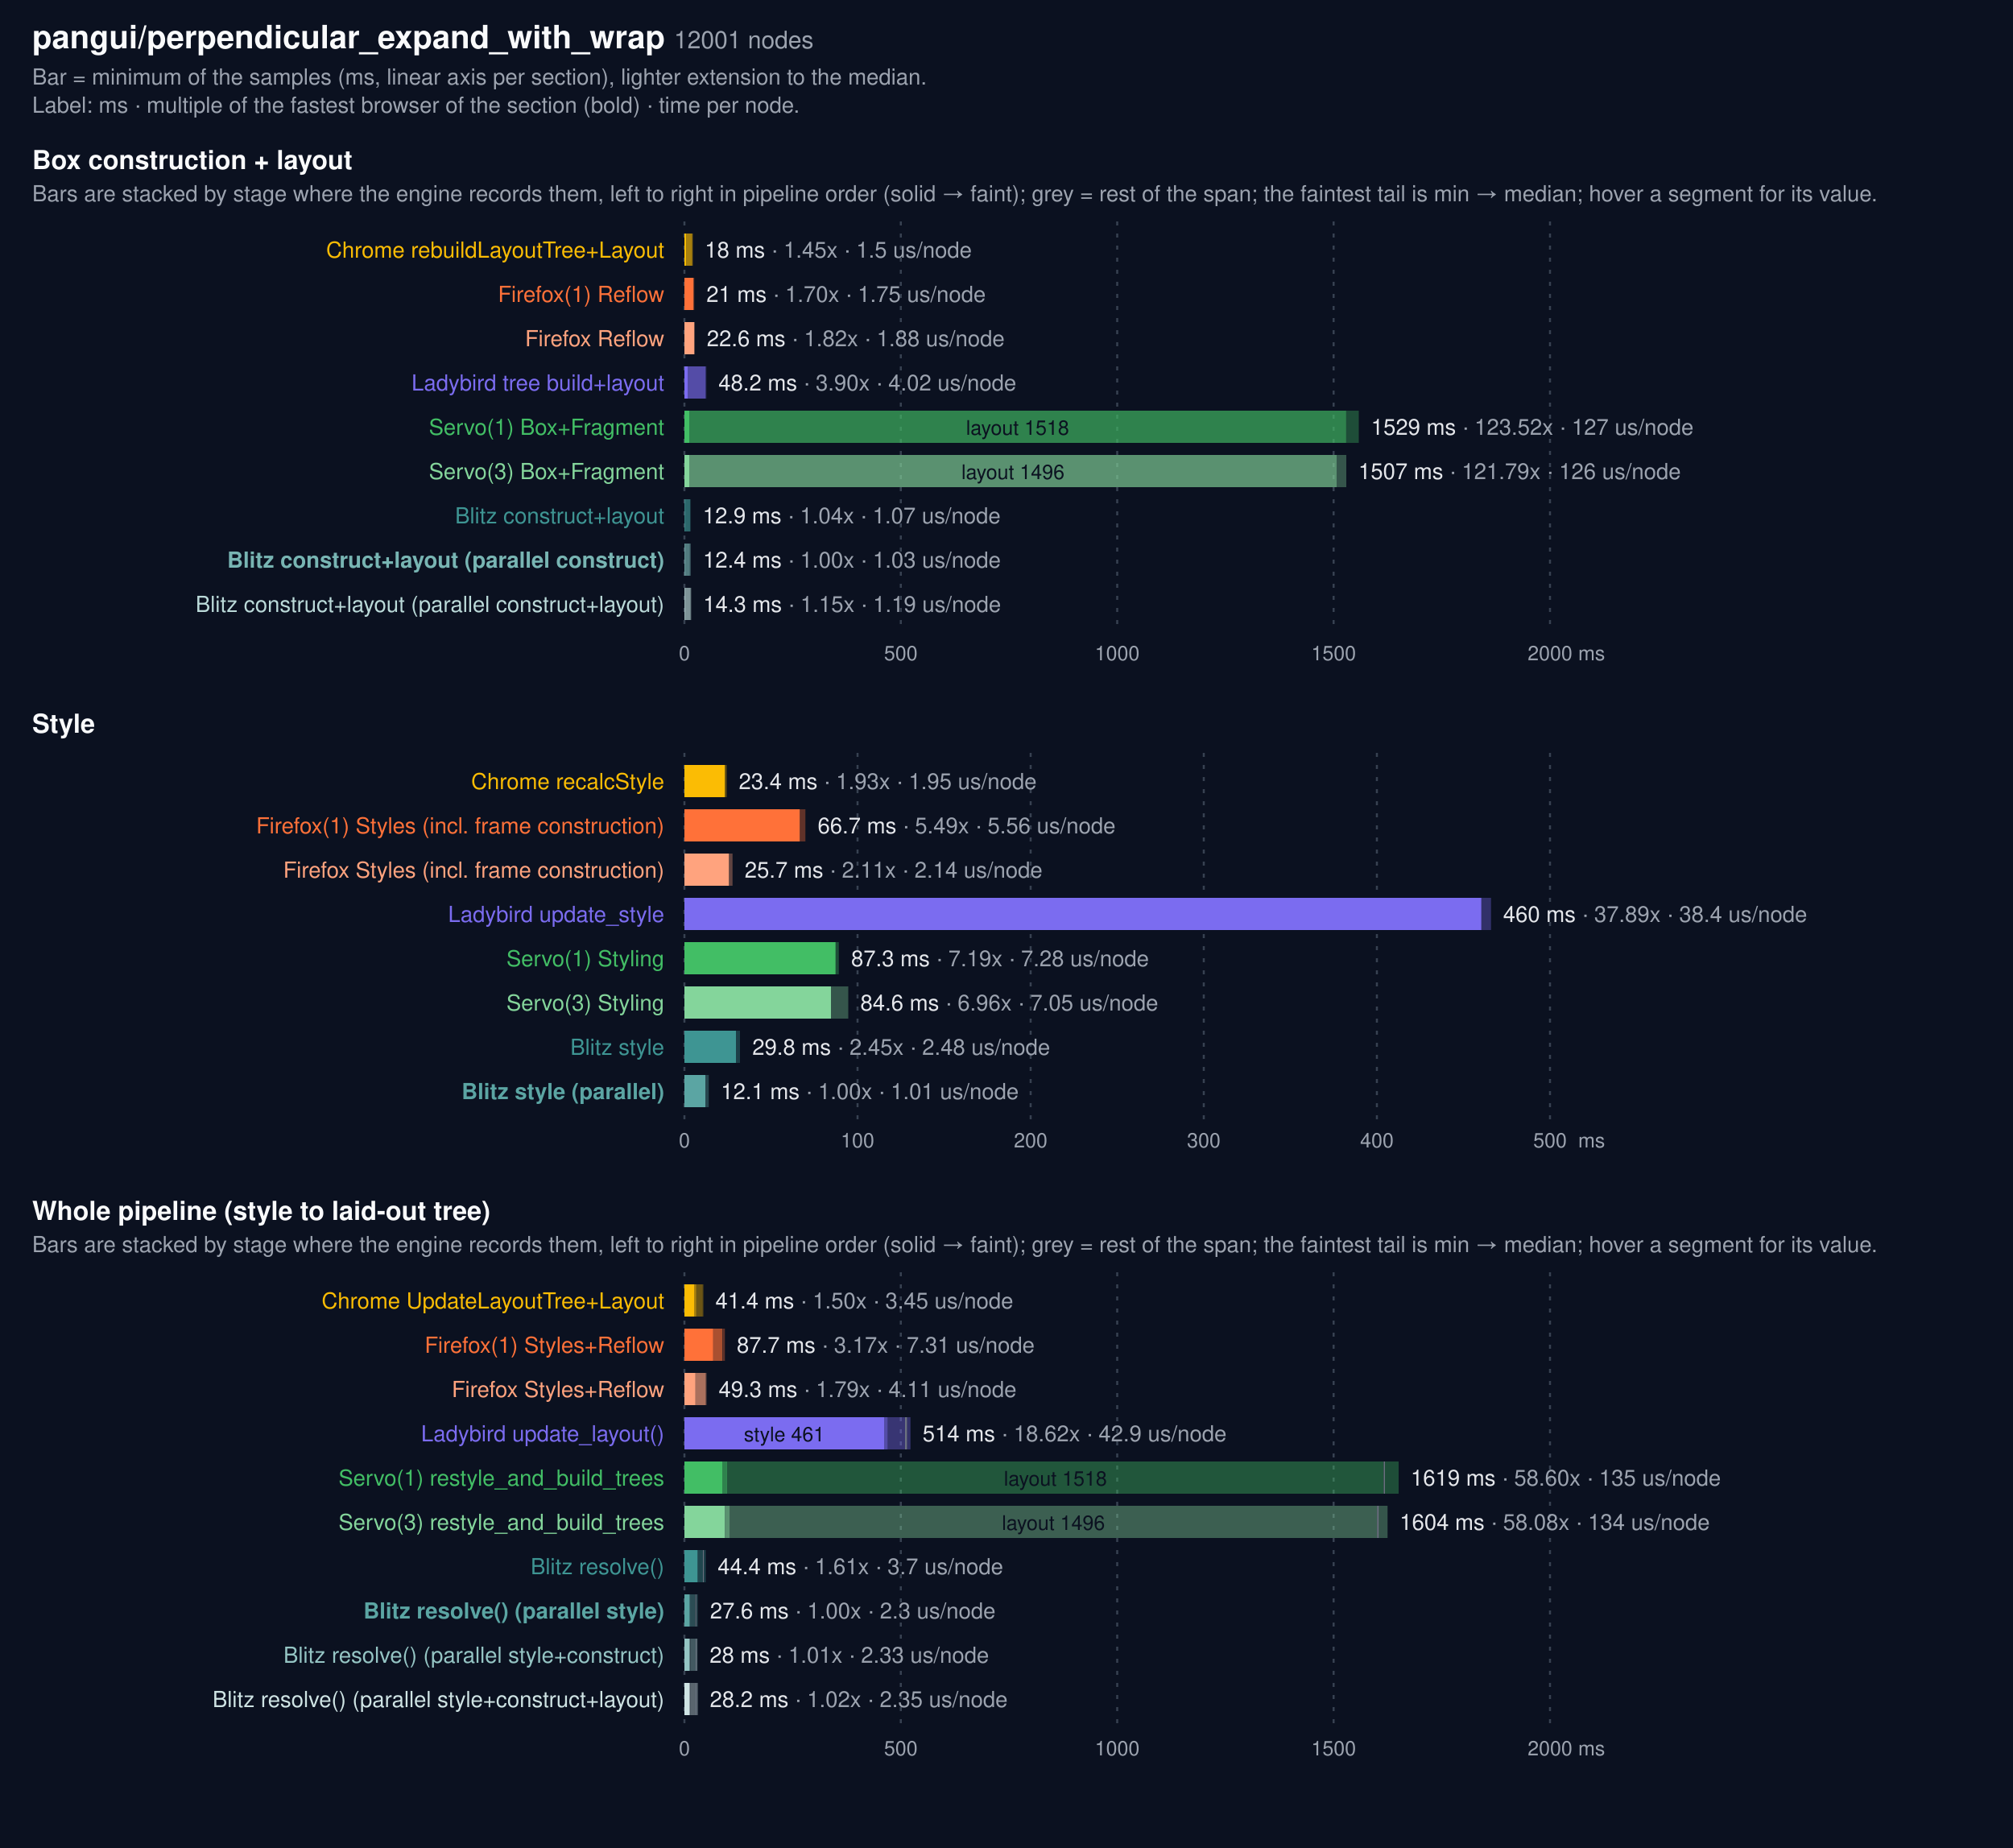
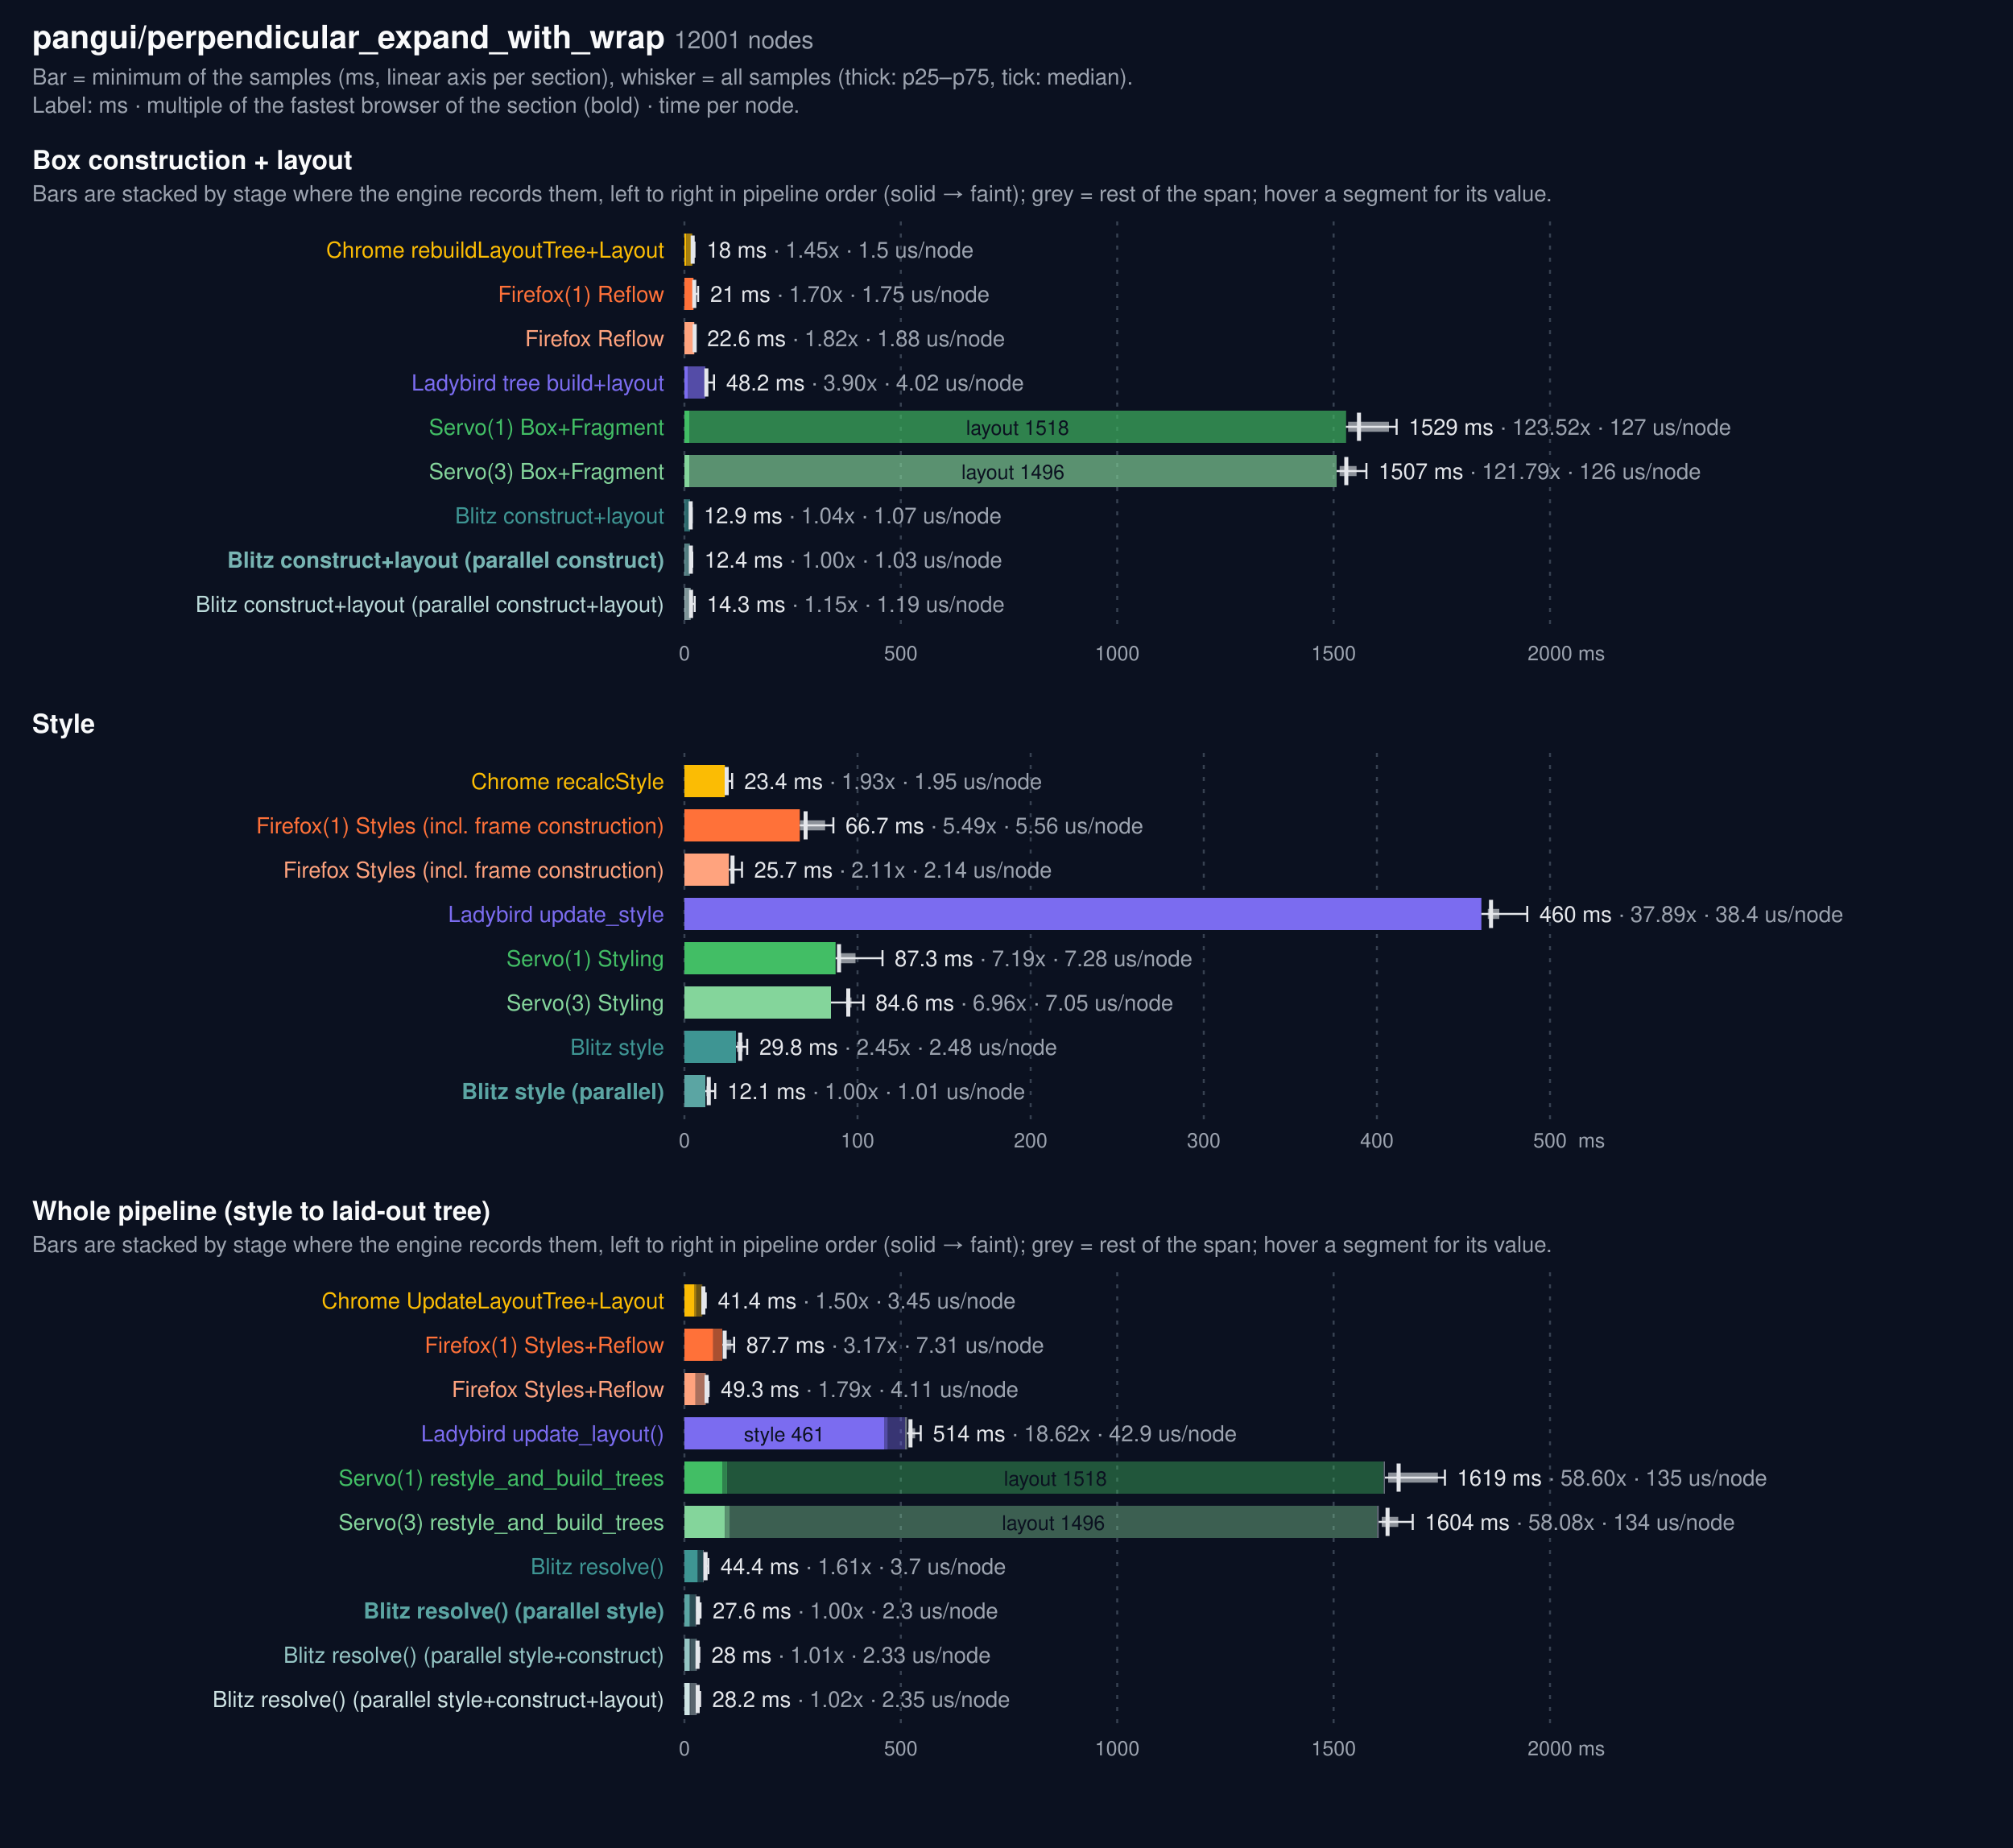
<svg xmlns="http://www.w3.org/2000/svg" width="1000" height="918" viewBox="0 0 1000 918" font-family="system-ui, -apple-system, Segoe UI, Helvetica, Arial, sans-serif">
  <rect width="1000" height="918" fill="#0b1120" />
  <text x="16" y="24" fill="#f9fafb" font-size="16" font-weight="600">pangui/perpendicular_expand_with_wrap <tspan fill="#9ca3af" font-size="12" font-weight="400">12001 nodes</tspan>
  </text>
-   <text x="16" y="42" fill="#9ca3af" font-size="11">Bar = minimum of the samples (ms, linear axis per section), lighter extension to the median.</text>
+   <text x="16" y="42" fill="#9ca3af" font-size="11">Bar = minimum of the samples (ms, linear axis per section), whisker = all samples (thick: p25–p75, tick: median).</text>
  <text x="16" y="56" fill="#9ca3af" font-size="11">Label: ms · multiple of the fastest browser of the section (bold) · time per node.</text>
  <text x="16" y="84" fill="#f9fafb" font-size="13" font-weight="600">Box construction + layout</text>
-   <text x="16" y="100" fill="#9ca3af" font-size="11">Bars are stacked by stage where the engine records them, left to right in pipeline order (solid → faint); grey = rest of the span; the faintest tail is min → median; hover a segment for its value.</text>
+   <text x="16" y="100" fill="#9ca3af" font-size="11">Bars are stacked by stage where the engine records them, left to right in pipeline order (solid → faint); grey = rest of the span; hover a segment for its value.</text>
  <line x1="340.0" x2="340.0" y1="110" y2="314" stroke="#374151" stroke-dasharray="2 4" />
  <text x="340.0" y="328" fill="#9ca3af" font-size="10" text-anchor="middle">0</text>
  <line x1="447.5" x2="447.5" y1="110" y2="314" stroke="#374151" stroke-dasharray="2 4" />
  <text x="447.5" y="328" fill="#9ca3af" font-size="10" text-anchor="middle">500</text>
  <line x1="555.0" x2="555.0" y1="110" y2="314" stroke="#374151" stroke-dasharray="2 4" />
  <text x="555.0" y="328" fill="#9ca3af" font-size="10" text-anchor="middle">1000</text>
  <line x1="662.5" x2="662.5" y1="110" y2="314" stroke="#374151" stroke-dasharray="2 4" />
  <text x="662.5" y="328" fill="#9ca3af" font-size="10" text-anchor="middle">1500</text>
  <line x1="770.0" x2="770.0" y1="110" y2="314" stroke="#374151" stroke-dasharray="2 4" />
  <text x="770.0" y="328" fill="#9ca3af" font-size="10" text-anchor="middle">2000</text>
  <text x="784" y="328" fill="#9ca3af" font-size="10">ms</text>
  <text x="330" y="128" fill="#FBBC04" font-size="11" text-anchor="end">Chrome rebuildLayoutTree+Layout</text>
  <rect x="340.0" y="116" width="0.9" height="16" fill="#FBBC04" opacity="1.0" />
  <rect x="340.9" y="116" width="3.0" height="16" fill="#FBBC04" opacity="0.65" />
-   <rect x="343.9" y="116" width="0.3" height="16" fill="#FBBC04" opacity="0.35" />
-   <text x="350.1" y="128" fill="#e5e7eb" font-size="11">18 ms <tspan fill="#9ca3af">· 1.45x · 1.5 us/node</tspan>
+   <g stroke="#e5e7eb" fill="none">
+     <line x1="343.9" y1="124.0" x2="345.0" y2="124.0" stroke-width="1" />
+     <line x1="344.1" y1="124.0" x2="344.2" y2="124.0" stroke-width="5" opacity="0.6" />
+     <line x1="344.1" y1="117" x2="344.1" y2="131" stroke-width="2" />
+     <line x1="345.0" y1="120" x2="345.0" y2="128" stroke-width="1" />
+   </g>
+   <text x="351.0" y="128" fill="#e5e7eb" font-size="11">18 ms <tspan fill="#9ca3af">· 1.45x · 1.5 us/node</tspan>
  </text>
  <text x="330" y="150" fill="#FF7139" font-size="11" text-anchor="end">Firefox(1) Reflow</text>
  <rect x="340" y="138" width="4.5" height="16" fill="#FF7139" />
-   <rect x="344.5" y="138" width="0.4" height="16" fill="#FF7139" opacity="0.35" />
-   <text x="350.9" y="150" fill="#e5e7eb" font-size="11">21 ms <tspan fill="#9ca3af">· 1.70x · 1.75 us/node</tspan>
+   <g stroke="#e5e7eb" fill="none">
+     <line x1="344.5" y1="146.0" x2="346.8" y2="146.0" stroke-width="1" />
+     <line x1="344.9" y1="146.0" x2="345.6" y2="146.0" stroke-width="5" opacity="0.6" />
+     <line x1="344.9" y1="139" x2="344.9" y2="153" stroke-width="2" />
+     <line x1="346.8" y1="142" x2="346.8" y2="150" stroke-width="1" />
+   </g>
+   <text x="352.8" y="150" fill="#e5e7eb" font-size="11">21 ms <tspan fill="#9ca3af">· 1.70x · 1.75 us/node</tspan>
  </text>
  <text x="330" y="172" fill="#ffa37e" font-size="11" text-anchor="end">Firefox Reflow</text>
  <rect x="340" y="160" width="4.9" height="16" fill="#ffa37e" />
-   <rect x="344.9" y="160" width="0.2" height="16" fill="#ffa37e" opacity="0.35" />
-   <text x="351.1" y="172" fill="#e5e7eb" font-size="11">22.6 ms <tspan fill="#9ca3af">· 1.82x · 1.88 us/node</tspan>
+   <g stroke="#e5e7eb" fill="none">
+     <line x1="344.9" y1="168.0" x2="345.3" y2="168.0" stroke-width="1" />
+     <line x1="345.0" y1="168.0" x2="345.1" y2="168.0" stroke-width="5" opacity="0.6" />
+     <line x1="345.1" y1="161" x2="345.1" y2="175" stroke-width="2" />
+     <line x1="345.3" y1="164" x2="345.3" y2="172" stroke-width="1" />
+   </g>
+   <text x="351.3" y="172" fill="#e5e7eb" font-size="11">22.6 ms <tspan fill="#9ca3af">· 1.82x · 1.88 us/node</tspan>
  </text>
  <text x="330" y="194" fill="#7B6CF0" font-size="11" text-anchor="end">Ladybird tree build+layout</text>
  <rect x="340.0" y="182" width="1.8" height="16" fill="#7B6CF0" opacity="1.0" />
  <rect x="341.8" y="182" width="8.6" height="16" fill="#7B6CF0" opacity="0.65" />
-   <rect x="350.4" y="182" width="0.5" height="16" fill="#7B6CF0" opacity="0.35" />
-   <text x="356.9" y="194" fill="#e5e7eb" font-size="11">48.2 ms <tspan fill="#9ca3af">· 3.90x · 4.02 us/node</tspan>
+   <g stroke="#e5e7eb" fill="none">
+     <line x1="350.4" y1="190.0" x2="354.7" y2="190.0" stroke-width="1" />
+     <line x1="350.7" y1="190.0" x2="351.5" y2="190.0" stroke-width="5" opacity="0.6" />
+     <line x1="350.9" y1="183" x2="350.9" y2="197" stroke-width="2" />
+     <line x1="354.7" y1="186" x2="354.7" y2="194" stroke-width="1" />
+   </g>
+   <text x="360.7" y="194" fill="#e5e7eb" font-size="11">48.2 ms <tspan fill="#9ca3af">· 3.90x · 4.02 us/node</tspan>
  </text>
  <text x="330" y="216" fill="#42BE65" font-size="11" text-anchor="end">Servo(1) Box+Fragment</text>
  <rect x="340.0" y="204" width="2.4" height="16" fill="#42BE65" opacity="1.0" />
  <rect x="342.4" y="204" width="326.3" height="16" fill="#42BE65" opacity="0.65" />
  <text x="505.5" y="216" fill="#0b1120" font-size="10" text-anchor="middle">layout 1518</text>
-   <rect x="668.6" y="204" width="6.4" height="16" fill="#42BE65" opacity="0.35" />
-   <text x="681.1" y="216" fill="#e5e7eb" font-size="11">1529 ms <tspan fill="#9ca3af">· 123.52x · 127 us/node</tspan>
+   <g stroke="#e5e7eb" fill="none">
+     <line x1="668.6" y1="212.0" x2="693.8" y2="212.0" stroke-width="1" />
+     <line x1="669.7" y1="212.0" x2="690.0" y2="212.0" stroke-width="5" opacity="0.6" />
+     <line x1="675.1" y1="205" x2="675.1" y2="219" stroke-width="2" />
+     <line x1="693.8" y1="208" x2="693.8" y2="216" stroke-width="1" />
+   </g>
+   <text x="699.8" y="216" fill="#e5e7eb" font-size="11">1529 ms <tspan fill="#9ca3af">· 123.52x · 127 us/node</tspan>
  </text>
  <text x="330" y="238" fill="#84d59b" font-size="11" text-anchor="end">Servo(3) Box+Fragment</text>
  <rect x="340.0" y="226" width="2.4" height="16" fill="#84d59b" opacity="1.0" />
  <rect x="342.4" y="226" width="321.6" height="16" fill="#84d59b" opacity="0.65" />
  <text x="503.2" y="238" fill="#0b1120" font-size="10" text-anchor="middle">layout 1496</text>
-   <rect x="664.0" y="226" width="4.8" height="16" fill="#84d59b" opacity="0.35" />
-   <text x="674.8" y="238" fill="#e5e7eb" font-size="11">1507 ms <tspan fill="#9ca3af">· 121.79x · 126 us/node</tspan>
+   <g stroke="#e5e7eb" fill="none">
+     <line x1="664.0" y1="234.0" x2="678.8" y2="234.0" stroke-width="1" />
+     <line x1="665.5" y1="234.0" x2="673.9" y2="234.0" stroke-width="5" opacity="0.6" />
+     <line x1="668.8" y1="227" x2="668.8" y2="241" stroke-width="2" />
+     <line x1="678.8" y1="230" x2="678.8" y2="238" stroke-width="1" />
+   </g>
+   <text x="684.8" y="238" fill="#e5e7eb" font-size="11">1507 ms <tspan fill="#9ca3af">· 121.79x · 126 us/node</tspan>
  </text>
  <text x="330" y="260" fill="#3E9593" font-size="11" text-anchor="end">Blitz construct+layout</text>
  <rect x="340.0" y="248" width="0.3" height="16" fill="#3E9593" opacity="1.0" />
  <rect x="340.3" y="248" width="2.5" height="16" fill="#3E9593" opacity="0.65" />
-   <rect x="342.8" y="248" width="0.3" height="16" fill="#3E9593" opacity="0.35" />
-   <text x="349.1" y="260" fill="#e5e7eb" font-size="11">12.9 ms <tspan fill="#9ca3af">· 1.04x · 1.07 us/node</tspan>
+   <g stroke="#e5e7eb" fill="none">
+     <line x1="342.8" y1="256.0" x2="343.6" y2="256.0" stroke-width="1" />
+     <line x1="343.0" y1="256.0" x2="343.3" y2="256.0" stroke-width="5" opacity="0.6" />
+     <line x1="343.1" y1="249" x2="343.1" y2="263" stroke-width="2" />
+     <line x1="343.6" y1="252" x2="343.6" y2="260" stroke-width="1" />
+   </g>
+   <text x="349.6" y="260" fill="#e5e7eb" font-size="11">12.9 ms <tspan fill="#9ca3af">· 1.04x · 1.07 us/node</tspan>
  </text>
  <text x="330" y="282" fill="#78b5b3" font-size="11" text-anchor="end" font-weight="700">Blitz construct+layout (parallel construct)</text>
  <rect x="340.0" y="270" width="0.3" height="16" fill="#78b5b3" opacity="1.0" />
  <rect x="340.3" y="270" width="2.4" height="16" fill="#78b5b3" opacity="0.65" />
-   <rect x="342.7" y="270" width="0.5" height="16" fill="#78b5b3" opacity="0.35" />
-   <text x="349.2" y="282" fill="#e5e7eb" font-size="11">12.4 ms <tspan fill="#9ca3af">· 1.00x · 1.03 us/node</tspan>
+   <g stroke="#e5e7eb" fill="none">
+     <line x1="342.7" y1="278.0" x2="343.9" y2="278.0" stroke-width="1" />
+     <line x1="342.8" y1="278.0" x2="343.7" y2="278.0" stroke-width="5" opacity="0.6" />
+     <line x1="343.2" y1="271" x2="343.2" y2="285" stroke-width="2" />
+     <line x1="343.9" y1="274" x2="343.9" y2="282" stroke-width="1" />
+   </g>
+   <text x="349.9" y="282" fill="#e5e7eb" font-size="11">12.4 ms <tspan fill="#9ca3af">· 1.00x · 1.03 us/node</tspan>
  </text>
  <text x="330" y="304" fill="#bbdad9" font-size="11" text-anchor="end">Blitz construct+layout (parallel construct+layout)</text>
  <rect x="340.0" y="292" width="0.3" height="16" fill="#bbdad9" opacity="1.0" />
  <rect x="340.3" y="292" width="2.8" height="16" fill="#bbdad9" opacity="0.65" />
-   <rect x="343.1" y="292" width="0.3" height="16" fill="#bbdad9" opacity="0.35" />
-   <text x="349.3" y="304" fill="#e5e7eb" font-size="11">14.3 ms <tspan fill="#9ca3af">· 1.15x · 1.19 us/node</tspan>
+   <g stroke="#e5e7eb" fill="none">
+     <line x1="343.1" y1="300.0" x2="345.1" y2="300.0" stroke-width="1" />
+     <line x1="343.2" y1="300.0" x2="344.1" y2="300.0" stroke-width="5" opacity="0.6" />
+     <line x1="343.3" y1="293" x2="343.3" y2="307" stroke-width="2" />
+     <line x1="345.1" y1="296" x2="345.1" y2="304" stroke-width="1" />
+   </g>
+   <text x="351.1" y="304" fill="#e5e7eb" font-size="11">14.3 ms <tspan fill="#9ca3af">· 1.15x · 1.19 us/node</tspan>
  </text>
  <text x="16" y="364" fill="#f9fafb" font-size="13" font-weight="600">Style</text>
  <line x1="340.0" x2="340.0" y1="374" y2="556" stroke="#374151" stroke-dasharray="2 4" />
  <text x="340.0" y="570" fill="#9ca3af" font-size="10" text-anchor="middle">0</text>
  <line x1="426.0" x2="426.0" y1="374" y2="556" stroke="#374151" stroke-dasharray="2 4" />
  <text x="426.0" y="570" fill="#9ca3af" font-size="10" text-anchor="middle">100</text>
  <line x1="512.0" x2="512.0" y1="374" y2="556" stroke="#374151" stroke-dasharray="2 4" />
  <text x="512.0" y="570" fill="#9ca3af" font-size="10" text-anchor="middle">200</text>
  <line x1="598.0" x2="598.0" y1="374" y2="556" stroke="#374151" stroke-dasharray="2 4" />
  <text x="598.0" y="570" fill="#9ca3af" font-size="10" text-anchor="middle">300</text>
  <line x1="684.0" x2="684.0" y1="374" y2="556" stroke="#374151" stroke-dasharray="2 4" />
  <text x="684.0" y="570" fill="#9ca3af" font-size="10" text-anchor="middle">400</text>
  <line x1="770.0" x2="770.0" y1="374" y2="556" stroke="#374151" stroke-dasharray="2 4" />
  <text x="770.0" y="570" fill="#9ca3af" font-size="10" text-anchor="middle">500</text>
  <text x="784" y="570" fill="#9ca3af" font-size="10">ms</text>
  <text x="330" y="392" fill="#FBBC04" font-size="11" text-anchor="end">Chrome recalcStyle</text>
  <rect x="340" y="380" width="20.1" height="16" fill="#FBBC04" />
-   <rect x="360.1" y="380" width="0.9" height="16" fill="#FBBC04" opacity="0.35" />
-   <text x="367.0" y="392" fill="#e5e7eb" font-size="11">23.4 ms <tspan fill="#9ca3af">· 1.93x · 1.95 us/node</tspan>
+   <g stroke="#e5e7eb" fill="none">
+     <line x1="360.1" y1="388.0" x2="363.7" y2="388.0" stroke-width="1" />
+     <line x1="360.6" y1="388.0" x2="361.9" y2="388.0" stroke-width="5" opacity="0.6" />
+     <line x1="361.0" y1="381" x2="361.0" y2="395" stroke-width="2" />
+     <line x1="363.7" y1="384" x2="363.7" y2="392" stroke-width="1" />
+   </g>
+   <text x="369.7" y="392" fill="#e5e7eb" font-size="11">23.4 ms <tspan fill="#9ca3af">· 1.93x · 1.95 us/node</tspan>
  </text>
  <text x="330" y="414" fill="#FF7139" font-size="11" text-anchor="end">Firefox(1) Styles (incl. frame construction)</text>
  <rect x="340" y="402" width="57.3" height="16" fill="#FF7139" />
-   <rect x="397.3" y="402" width="2.8" height="16" fill="#FF7139" opacity="0.35" />
-   <text x="406.2" y="414" fill="#e5e7eb" font-size="11">66.7 ms <tspan fill="#9ca3af">· 5.49x · 5.56 us/node</tspan>
+   <g stroke="#e5e7eb" fill="none">
+     <line x1="397.3" y1="410.0" x2="414.0" y2="410.0" stroke-width="1" />
+     <line x1="397.4" y1="410.0" x2="409.9" y2="410.0" stroke-width="5" opacity="0.6" />
+     <line x1="400.2" y1="403" x2="400.2" y2="417" stroke-width="2" />
+     <line x1="414.0" y1="406" x2="414.0" y2="414" stroke-width="1" />
+   </g>
+   <text x="420.0" y="414" fill="#e5e7eb" font-size="11">66.7 ms <tspan fill="#9ca3af">· 5.49x · 5.56 us/node</tspan>
  </text>
  <text x="330" y="436" fill="#ffa37e" font-size="11" text-anchor="end">Firefox Styles (incl. frame construction)</text>
  <rect x="340" y="424" width="22.1" height="16" fill="#ffa37e" />
-   <rect x="362.1" y="424" width="1.8" height="16" fill="#ffa37e" opacity="0.35" />
-   <text x="369.9" y="436" fill="#e5e7eb" font-size="11">25.7 ms <tspan fill="#9ca3af">· 2.11x · 2.14 us/node</tspan>
+   <g stroke="#e5e7eb" fill="none">
+     <line x1="362.1" y1="432.0" x2="368.6" y2="432.0" stroke-width="1" />
+     <line x1="363.0" y1="432.0" x2="364.3" y2="432.0" stroke-width="5" opacity="0.6" />
+     <line x1="363.9" y1="425" x2="363.9" y2="439" stroke-width="2" />
+     <line x1="368.6" y1="428" x2="368.6" y2="436" stroke-width="1" />
+   </g>
+   <text x="374.6" y="436" fill="#e5e7eb" font-size="11">25.7 ms <tspan fill="#9ca3af">· 2.11x · 2.14 us/node</tspan>
  </text>
  <text x="330" y="458" fill="#7B6CF0" font-size="11" text-anchor="end">Ladybird update_style</text>
  <rect x="340" y="446" width="395.9" height="16" fill="#7B6CF0" />
-   <rect x="735.9" y="446" width="4.8" height="16" fill="#7B6CF0" opacity="0.35" />
-   <text x="746.7" y="458" fill="#e5e7eb" font-size="11">460 ms <tspan fill="#9ca3af">· 37.89x · 38.4 us/node</tspan>
+   <g stroke="#e5e7eb" fill="none">
+     <line x1="735.9" y1="454.0" x2="758.7" y2="454.0" stroke-width="1" />
+     <line x1="739.1" y1="454.0" x2="744.8" y2="454.0" stroke-width="5" opacity="0.6" />
+     <line x1="740.7" y1="447" x2="740.7" y2="461" stroke-width="2" />
+     <line x1="758.7" y1="450" x2="758.7" y2="458" stroke-width="1" />
+   </g>
+   <text x="764.7" y="458" fill="#e5e7eb" font-size="11">460 ms <tspan fill="#9ca3af">· 37.89x · 38.4 us/node</tspan>
  </text>
  <text x="330" y="480" fill="#42BE65" font-size="11" text-anchor="end">Servo(1) Styling</text>
  <rect x="340" y="468" width="75.1" height="16" fill="#42BE65" />
-   <rect x="415.1" y="468" width="1.6" height="16" fill="#42BE65" opacity="0.35" />
-   <text x="422.8" y="480" fill="#e5e7eb" font-size="11">87.3 ms <tspan fill="#9ca3af">· 7.19x · 7.28 us/node</tspan>
+   <g stroke="#e5e7eb" fill="none">
+     <line x1="415.1" y1="476.0" x2="438.4" y2="476.0" stroke-width="1" />
+     <line x1="416.2" y1="476.0" x2="425.0" y2="476.0" stroke-width="5" opacity="0.6" />
+     <line x1="416.8" y1="469" x2="416.8" y2="483" stroke-width="2" />
+     <line x1="438.4" y1="472" x2="438.4" y2="480" stroke-width="1" />
+   </g>
+   <text x="444.4" y="480" fill="#e5e7eb" font-size="11">87.3 ms <tspan fill="#9ca3af">· 7.19x · 7.28 us/node</tspan>
  </text>
  <text x="330" y="502" fill="#84d59b" font-size="11" text-anchor="end">Servo(3) Styling</text>
  <rect x="340" y="490" width="72.8" height="16" fill="#84d59b" />
-   <rect x="412.8" y="490" width="8.6" height="16" fill="#84d59b" opacity="0.35" />
-   <text x="427.4" y="502" fill="#e5e7eb" font-size="11">84.6 ms <tspan fill="#9ca3af">· 6.96x · 7.05 us/node</tspan>
+   <g stroke="#e5e7eb" fill="none">
+     <line x1="412.8" y1="498.0" x2="428.9" y2="498.0" stroke-width="1" />
+     <line x1="420.3" y1="498.0" x2="423.0" y2="498.0" stroke-width="5" opacity="0.6" />
+     <line x1="421.4" y1="491" x2="421.4" y2="505" stroke-width="2" />
+     <line x1="428.9" y1="494" x2="428.9" y2="502" stroke-width="1" />
+   </g>
+   <text x="434.9" y="502" fill="#e5e7eb" font-size="11">84.6 ms <tspan fill="#9ca3af">· 6.96x · 7.05 us/node</tspan>
  </text>
  <text x="330" y="524" fill="#3E9593" font-size="11" text-anchor="end">Blitz style</text>
  <rect x="340" y="512" width="25.6" height="16" fill="#3E9593" />
-   <rect x="365.6" y="512" width="2.0" height="16" fill="#3E9593" opacity="0.35" />
-   <text x="373.7" y="524" fill="#e5e7eb" font-size="11">29.8 ms <tspan fill="#9ca3af">· 2.45x · 2.48 us/node</tspan>
+   <g stroke="#e5e7eb" fill="none">
+     <line x1="365.6" y1="520.0" x2="371.2" y2="520.0" stroke-width="1" />
+     <line x1="366.0" y1="520.0" x2="369.0" y2="520.0" stroke-width="5" opacity="0.6" />
+     <line x1="367.7" y1="513" x2="367.7" y2="527" stroke-width="2" />
+     <line x1="371.2" y1="516" x2="371.2" y2="524" stroke-width="1" />
+   </g>
+   <text x="377.2" y="524" fill="#e5e7eb" font-size="11">29.8 ms <tspan fill="#9ca3af">· 2.45x · 2.48 us/node</tspan>
  </text>
  <text x="330" y="546" fill="#5ba5a3" font-size="11" text-anchor="end" font-weight="700">Blitz style (parallel)</text>
  <rect x="340" y="534" width="10.4" height="16" fill="#5ba5a3" />
-   <rect x="350.4" y="534" width="1.7" height="16" fill="#5ba5a3" opacity="0.35" />
-   <text x="358.1" y="546" fill="#e5e7eb" font-size="11">12.1 ms <tspan fill="#9ca3af">· 1.00x · 1.01 us/node</tspan>
+   <g stroke="#e5e7eb" fill="none">
+     <line x1="350.4" y1="542.0" x2="355.3" y2="542.0" stroke-width="1" />
+     <line x1="350.9" y1="542.0" x2="352.5" y2="542.0" stroke-width="5" opacity="0.6" />
+     <line x1="352.1" y1="535" x2="352.1" y2="549" stroke-width="2" />
+     <line x1="355.3" y1="538" x2="355.3" y2="546" stroke-width="1" />
+   </g>
+   <text x="361.3" y="546" fill="#e5e7eb" font-size="11">12.1 ms <tspan fill="#9ca3af">· 1.00x · 1.01 us/node</tspan>
  </text>
  <text x="16" y="606" fill="#f9fafb" font-size="13" font-weight="600">Whole pipeline (style to laid-out tree)</text>
-   <text x="16" y="622" fill="#9ca3af" font-size="11">Bars are stacked by stage where the engine records them, left to right in pipeline order (solid → faint); grey = rest of the span; the faintest tail is min → median; hover a segment for its value.</text>
+   <text x="16" y="622" fill="#9ca3af" font-size="11">Bars are stacked by stage where the engine records them, left to right in pipeline order (solid → faint); grey = rest of the span; hover a segment for its value.</text>
  <line x1="340.0" x2="340.0" y1="632" y2="858" stroke="#374151" stroke-dasharray="2 4" />
  <text x="340.0" y="872" fill="#9ca3af" font-size="10" text-anchor="middle">0</text>
  <line x1="447.5" x2="447.5" y1="632" y2="858" stroke="#374151" stroke-dasharray="2 4" />
  <text x="447.5" y="872" fill="#9ca3af" font-size="10" text-anchor="middle">500</text>
  <line x1="555.0" x2="555.0" y1="632" y2="858" stroke="#374151" stroke-dasharray="2 4" />
  <text x="555.0" y="872" fill="#9ca3af" font-size="10" text-anchor="middle">1000</text>
  <line x1="662.5" x2="662.5" y1="632" y2="858" stroke="#374151" stroke-dasharray="2 4" />
  <text x="662.5" y="872" fill="#9ca3af" font-size="10" text-anchor="middle">1500</text>
  <line x1="770.0" x2="770.0" y1="632" y2="858" stroke="#374151" stroke-dasharray="2 4" />
  <text x="770.0" y="872" fill="#9ca3af" font-size="10" text-anchor="middle">2000</text>
  <text x="784" y="872" fill="#9ca3af" font-size="10">ms</text>
  <text x="330" y="650" fill="#FBBC04" font-size="11" text-anchor="end">Chrome UpdateLayoutTree+Layout</text>
  <rect x="340.0" y="638" width="5.0" height="16" fill="#FBBC04" opacity="1.0" />
  <rect x="345.0" y="638" width="0.9" height="16" fill="#FBBC04" opacity="0.65" />
  <rect x="345.9" y="638" width="3.0" height="16" fill="#FBBC04" opacity="0.4" />
  <rect x="348.9" y="638" width="0.0" height="16" fill="#6b7280" opacity="1.0" />
-   <rect x="348.9" y="638" width="0.5" height="16" fill="#FBBC04" opacity="0.35" />
-   <text x="355.4" y="650" fill="#e5e7eb" font-size="11">41.4 ms <tspan fill="#9ca3af">· 1.50x · 3.45 us/node</tspan>
+   <g stroke="#e5e7eb" fill="none">
+     <line x1="348.9" y1="646.0" x2="350.6" y2="646.0" stroke-width="1" />
+     <line x1="349.3" y1="646.0" x2="349.6" y2="646.0" stroke-width="5" opacity="0.6" />
+     <line x1="349.4" y1="639" x2="349.4" y2="653" stroke-width="2" />
+     <line x1="350.6" y1="642" x2="350.6" y2="650" stroke-width="1" />
+   </g>
+   <text x="356.6" y="650" fill="#e5e7eb" font-size="11">41.4 ms <tspan fill="#9ca3af">· 1.50x · 3.45 us/node</tspan>
  </text>
  <text x="330" y="672" fill="#FF7139" font-size="11" text-anchor="end">Firefox(1) Styles+Reflow</text>
  <rect x="340.0" y="660" width="14.3" height="16" fill="#FF7139" opacity="1.0" />
  <rect x="354.3" y="660" width="4.5" height="16" fill="#FF7139" opacity="0.65" />
-   <rect x="358.9" y="660" width="1.2" height="16" fill="#FF7139" opacity="0.35" />
-   <text x="366.0" y="672" fill="#e5e7eb" font-size="11">87.7 ms <tspan fill="#9ca3af">· 3.17x · 7.31 us/node</tspan>
+   <g stroke="#e5e7eb" fill="none">
+     <line x1="358.9" y1="668.0" x2="364.7" y2="668.0" stroke-width="1" />
+     <line x1="359.3" y1="668.0" x2="363.3" y2="668.0" stroke-width="5" opacity="0.6" />
+     <line x1="360.0" y1="661" x2="360.0" y2="675" stroke-width="2" />
+     <line x1="364.7" y1="664" x2="364.7" y2="672" stroke-width="1" />
+   </g>
+   <text x="370.7" y="672" fill="#e5e7eb" font-size="11">87.7 ms <tspan fill="#9ca3af">· 3.17x · 7.31 us/node</tspan>
  </text>
  <text x="330" y="694" fill="#ffa37e" font-size="11" text-anchor="end">Firefox Styles+Reflow</text>
  <rect x="340.0" y="682" width="5.5" height="16" fill="#ffa37e" opacity="1.0" />
  <rect x="345.5" y="682" width="5.1" height="16" fill="#ffa37e" opacity="0.65" />
-   <rect x="350.6" y="682" width="0.4" height="16" fill="#ffa37e" opacity="0.35" />
-   <text x="357.0" y="694" fill="#e5e7eb" font-size="11">49.3 ms <tspan fill="#9ca3af">· 1.79x · 4.11 us/node</tspan>
+   <g stroke="#e5e7eb" fill="none">
+     <line x1="350.6" y1="690.0" x2="352.0" y2="690.0" stroke-width="1" />
+     <line x1="350.8" y1="690.0" x2="351.3" y2="690.0" stroke-width="5" opacity="0.6" />
+     <line x1="351.0" y1="683" x2="351.0" y2="697" stroke-width="2" />
+     <line x1="352.0" y1="686" x2="352.0" y2="694" stroke-width="1" />
+   </g>
+   <text x="358.0" y="694" fill="#e5e7eb" font-size="11">49.3 ms <tspan fill="#9ca3af">· 1.79x · 4.11 us/node</tspan>
  </text>
  <text x="330" y="716" fill="#7B6CF0" font-size="11" text-anchor="end">Ladybird update_layout()</text>
  <rect x="340.0" y="704" width="99.2" height="16" fill="#7B6CF0" opacity="1.0" />
  <text x="389.6" y="716" fill="#0b1120" font-size="10" text-anchor="middle">style 461</text>
  <rect x="439.2" y="704" width="1.8" height="16" fill="#7B6CF0" opacity="0.65" />
  <rect x="441.0" y="704" width="8.6" height="16" fill="#7B6CF0" opacity="0.4" />
  <rect x="449.6" y="704" width="1.0" height="16" fill="#6b7280" opacity="1.0" />
-   <rect x="450.6" y="704" width="1.7" height="16" fill="#7B6CF0" opacity="0.35" />
-   <text x="458.3" y="716" fill="#e5e7eb" font-size="11">514 ms <tspan fill="#9ca3af">· 18.62x · 42.9 us/node</tspan>
+   <g stroke="#e5e7eb" fill="none">
+     <line x1="450.6" y1="712.0" x2="457.4" y2="712.0" stroke-width="1" />
+     <line x1="451.3" y1="712.0" x2="454.6" y2="712.0" stroke-width="5" opacity="0.6" />
+     <line x1="452.3" y1="705" x2="452.3" y2="719" stroke-width="2" />
+     <line x1="457.4" y1="708" x2="457.4" y2="716" stroke-width="1" />
+   </g>
+   <text x="463.4" y="716" fill="#e5e7eb" font-size="11">514 ms <tspan fill="#9ca3af">· 18.62x · 42.9 us/node</tspan>
  </text>
  <text x="330" y="738" fill="#42BE65" font-size="11" text-anchor="end">Servo(1) restyle_and_build_trees</text>
  <rect x="340.0" y="726" width="18.8" height="16" fill="#42BE65" opacity="1.0" />
  <rect x="358.8" y="726" width="2.4" height="16" fill="#42BE65" opacity="0.65" />
  <rect x="361.1" y="726" width="326.3" height="16" fill="#42BE65" opacity="0.4" />
  <text x="524.3" y="738" fill="#0b1120" font-size="10" text-anchor="middle">layout 1518</text>
  <rect x="687.4" y="726" width="0.6" height="16" fill="#6b7280" opacity="1.0" />
-   <rect x="688.0" y="726" width="6.8" height="16" fill="#42BE65" opacity="0.35" />
-   <text x="700.8" y="738" fill="#e5e7eb" font-size="11">1619 ms <tspan fill="#9ca3af">· 58.60x · 135 us/node</tspan>
+   <g stroke="#e5e7eb" fill="none">
+     <line x1="688.0" y1="734.0" x2="717.8" y2="734.0" stroke-width="1" />
+     <line x1="689.6" y1="734.0" x2="714.3" y2="734.0" stroke-width="5" opacity="0.6" />
+     <line x1="694.8" y1="727" x2="694.8" y2="741" stroke-width="2" />
+     <line x1="717.8" y1="730" x2="717.8" y2="738" stroke-width="1" />
+   </g>
+   <text x="723.8" y="738" fill="#e5e7eb" font-size="11">1619 ms <tspan fill="#9ca3af">· 58.60x · 135 us/node</tspan>
  </text>
  <text x="330" y="760" fill="#84d59b" font-size="11" text-anchor="end">Servo(3) restyle_and_build_trees</text>
  <rect x="340.0" y="748" width="20.1" height="16" fill="#84d59b" opacity="1.0" />
  <rect x="360.1" y="748" width="2.4" height="16" fill="#84d59b" opacity="0.65" />
  <rect x="362.5" y="748" width="321.6" height="16" fill="#84d59b" opacity="0.4" />
  <text x="523.3" y="760" fill="#0b1120" font-size="10" text-anchor="middle">layout 1496</text>
  <rect x="684.1" y="748" width="0.8" height="16" fill="#6b7280" opacity="1.0" />
-   <rect x="684.9" y="748" width="4.4" height="16" fill="#84d59b" opacity="0.35" />
-   <text x="695.3" y="760" fill="#e5e7eb" font-size="11">1604 ms <tspan fill="#9ca3af">· 58.08x · 134 us/node</tspan>
+   <g stroke="#e5e7eb" fill="none">
+     <line x1="684.9" y1="756.0" x2="701.8" y2="756.0" stroke-width="1" />
+     <line x1="686.4" y1="756.0" x2="694.6" y2="756.0" stroke-width="5" opacity="0.6" />
+     <line x1="689.3" y1="749" x2="689.3" y2="763" stroke-width="2" />
+     <line x1="701.8" y1="752" x2="701.8" y2="760" stroke-width="1" />
+   </g>
+   <text x="707.8" y="760" fill="#e5e7eb" font-size="11">1604 ms <tspan fill="#9ca3af">· 58.08x · 134 us/node</tspan>
  </text>
  <text x="330" y="782" fill="#3E9593" font-size="11" text-anchor="end">Blitz resolve()</text>
  <rect x="340.0" y="770" width="6.4" height="16" fill="#3E9593" opacity="1.0" />
  <rect x="346.4" y="770" width="0.3" height="16" fill="#3E9593" opacity="0.65" />
  <rect x="346.7" y="770" width="2.5" height="16" fill="#3E9593" opacity="0.4" />
  <rect x="349.2" y="770" width="0.4" height="16" fill="#6b7280" opacity="1.0" />
-   <rect x="349.6" y="770" width="1.0" height="16" fill="#3E9593" opacity="0.35" />
-   <text x="356.5" y="782" fill="#e5e7eb" font-size="11">44.4 ms <tspan fill="#9ca3af">· 1.61x · 3.7 us/node</tspan>
+   <g stroke="#e5e7eb" fill="none">
+     <line x1="349.6" y1="778.0" x2="351.9" y2="778.0" stroke-width="1" />
+     <line x1="350.0" y1="778.0" x2="351.0" y2="778.0" stroke-width="5" opacity="0.6" />
+     <line x1="350.5" y1="771" x2="350.5" y2="785" stroke-width="2" />
+     <line x1="351.9" y1="774" x2="351.9" y2="782" stroke-width="1" />
+   </g>
+   <text x="357.9" y="782" fill="#e5e7eb" font-size="11">44.4 ms <tspan fill="#9ca3af">· 1.61x · 3.7 us/node</tspan>
  </text>
  <text x="330" y="804" fill="#5ba5a3" font-size="11" text-anchor="end" font-weight="700">Blitz resolve() (parallel style)</text>
  <rect x="340.0" y="792" width="2.6" height="16" fill="#5ba5a3" opacity="1.0" />
  <rect x="342.6" y="792" width="0.3" height="16" fill="#5ba5a3" opacity="0.65" />
  <rect x="342.9" y="792" width="2.6" height="16" fill="#5ba5a3" opacity="0.4" />
  <rect x="345.5" y="792" width="0.4" height="16" fill="#6b7280" opacity="1.0" />
-   <rect x="345.9" y="792" width="0.7" height="16" fill="#5ba5a3" opacity="0.35" />
-   <text x="352.7" y="804" fill="#e5e7eb" font-size="11">27.6 ms <tspan fill="#9ca3af">· 1.00x · 2.3 us/node</tspan>
+   <g stroke="#e5e7eb" fill="none">
+     <line x1="345.9" y1="800.0" x2="348.0" y2="800.0" stroke-width="1" />
+     <line x1="346.3" y1="800.0" x2="346.9" y2="800.0" stroke-width="5" opacity="0.6" />
+     <line x1="346.7" y1="793" x2="346.7" y2="807" stroke-width="2" />
+     <line x1="348.0" y1="796" x2="348.0" y2="804" stroke-width="1" />
+   </g>
+   <text x="354.0" y="804" fill="#e5e7eb" font-size="11">27.6 ms <tspan fill="#9ca3af">· 1.00x · 2.3 us/node</tspan>
  </text>
  <text x="330" y="826" fill="#95c5c4" font-size="11" text-anchor="end">Blitz resolve() (parallel style+construct)</text>
  <rect x="340.0" y="814" width="2.5" height="16" fill="#95c5c4" opacity="1.0" />
  <rect x="342.5" y="814" width="0.3" height="16" fill="#95c5c4" opacity="0.65" />
  <rect x="342.9" y="814" width="2.7" height="16" fill="#95c5c4" opacity="0.4" />
  <rect x="345.6" y="814" width="0.5" height="16" fill="#6b7280" opacity="1.0" />
-   <rect x="346.0" y="814" width="0.5" height="16" fill="#95c5c4" opacity="0.35" />
-   <text x="352.5" y="826" fill="#e5e7eb" font-size="11">28 ms <tspan fill="#9ca3af">· 1.01x · 2.33 us/node</tspan>
+   <g stroke="#e5e7eb" fill="none">
+     <line x1="346.0" y1="822.0" x2="347.4" y2="822.0" stroke-width="1" />
+     <line x1="346.1" y1="822.0" x2="347.0" y2="822.0" stroke-width="5" opacity="0.6" />
+     <line x1="346.5" y1="815" x2="346.5" y2="829" stroke-width="2" />
+     <line x1="347.4" y1="818" x2="347.4" y2="826" stroke-width="1" />
+   </g>
+   <text x="353.4" y="826" fill="#e5e7eb" font-size="11">28 ms <tspan fill="#9ca3af">· 1.01x · 2.33 us/node</tspan>
  </text>
  <text x="330" y="848" fill="#cfe4e4" font-size="11" text-anchor="end">Blitz resolve() (parallel style+construct+layout)</text>
  <rect x="340.0" y="836" width="2.6" height="16" fill="#cfe4e4" opacity="1.0" />
  <rect x="342.6" y="836" width="0.3" height="16" fill="#cfe4e4" opacity="0.65" />
  <rect x="343.0" y="836" width="2.6" height="16" fill="#cfe4e4" opacity="0.4" />
  <rect x="345.6" y="836" width="0.5" height="16" fill="#6b7280" opacity="1.0" />
-   <rect x="346.1" y="836" width="0.6" height="16" fill="#cfe4e4" opacity="0.35" />
-   <text x="352.6" y="848" fill="#e5e7eb" font-size="11">28.2 ms <tspan fill="#9ca3af">· 1.02x · 2.35 us/node</tspan>
+   <g stroke="#e5e7eb" fill="none">
+     <line x1="346.1" y1="844.0" x2="347.8" y2="844.0" stroke-width="1" />
+     <line x1="346.1" y1="844.0" x2="347.5" y2="844.0" stroke-width="5" opacity="0.6" />
+     <line x1="346.6" y1="837" x2="346.6" y2="851" stroke-width="2" />
+     <line x1="347.8" y1="840" x2="347.8" y2="848" stroke-width="1" />
+   </g>
+   <text x="353.8" y="848" fill="#e5e7eb" font-size="11">28.2 ms <tspan fill="#9ca3af">· 1.02x · 2.35 us/node</tspan>
  </text>
</svg>
